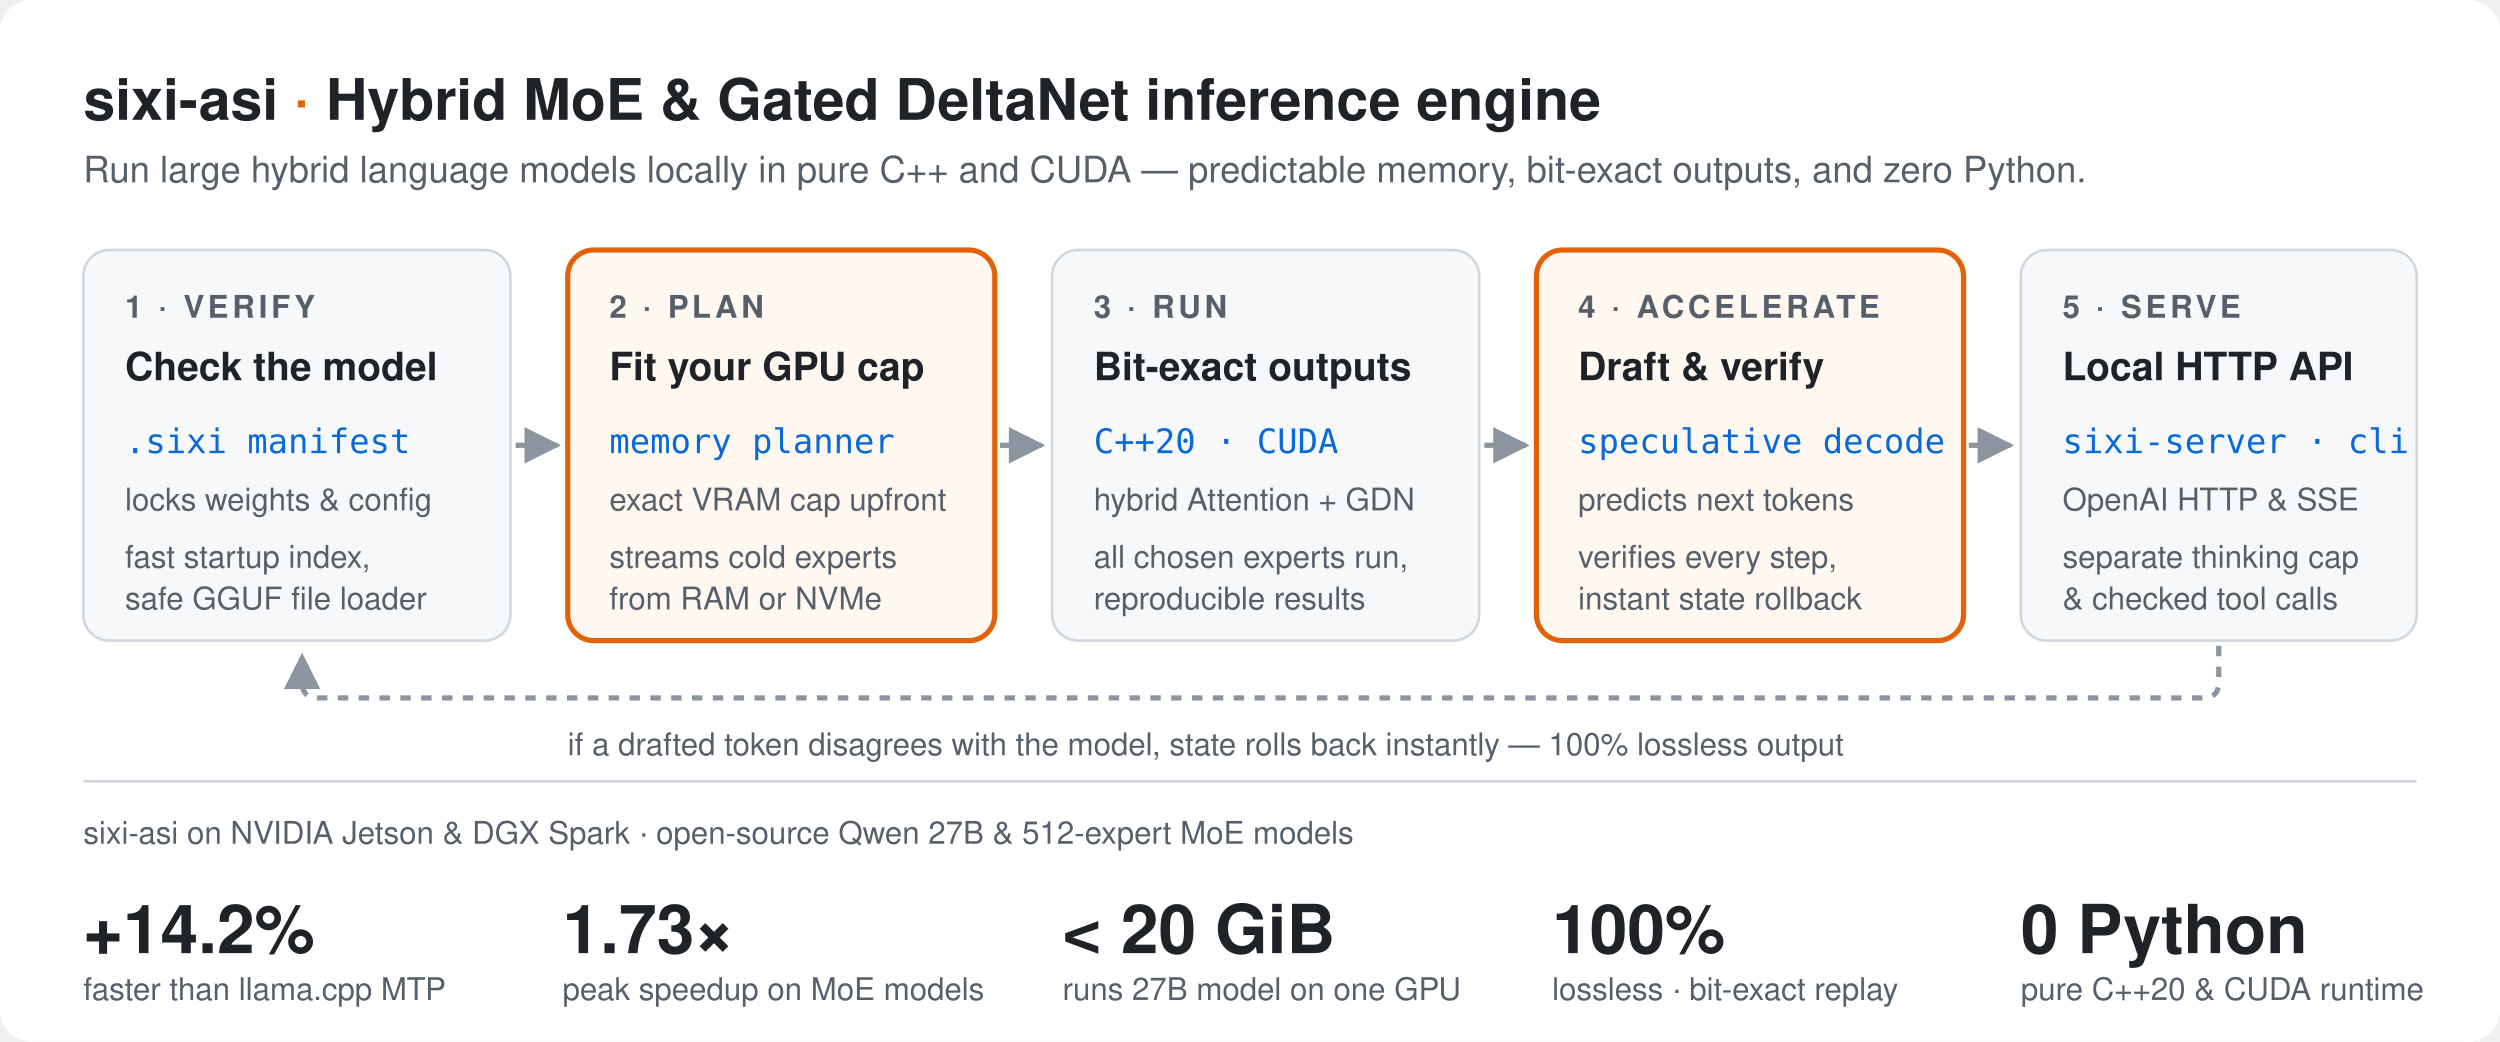
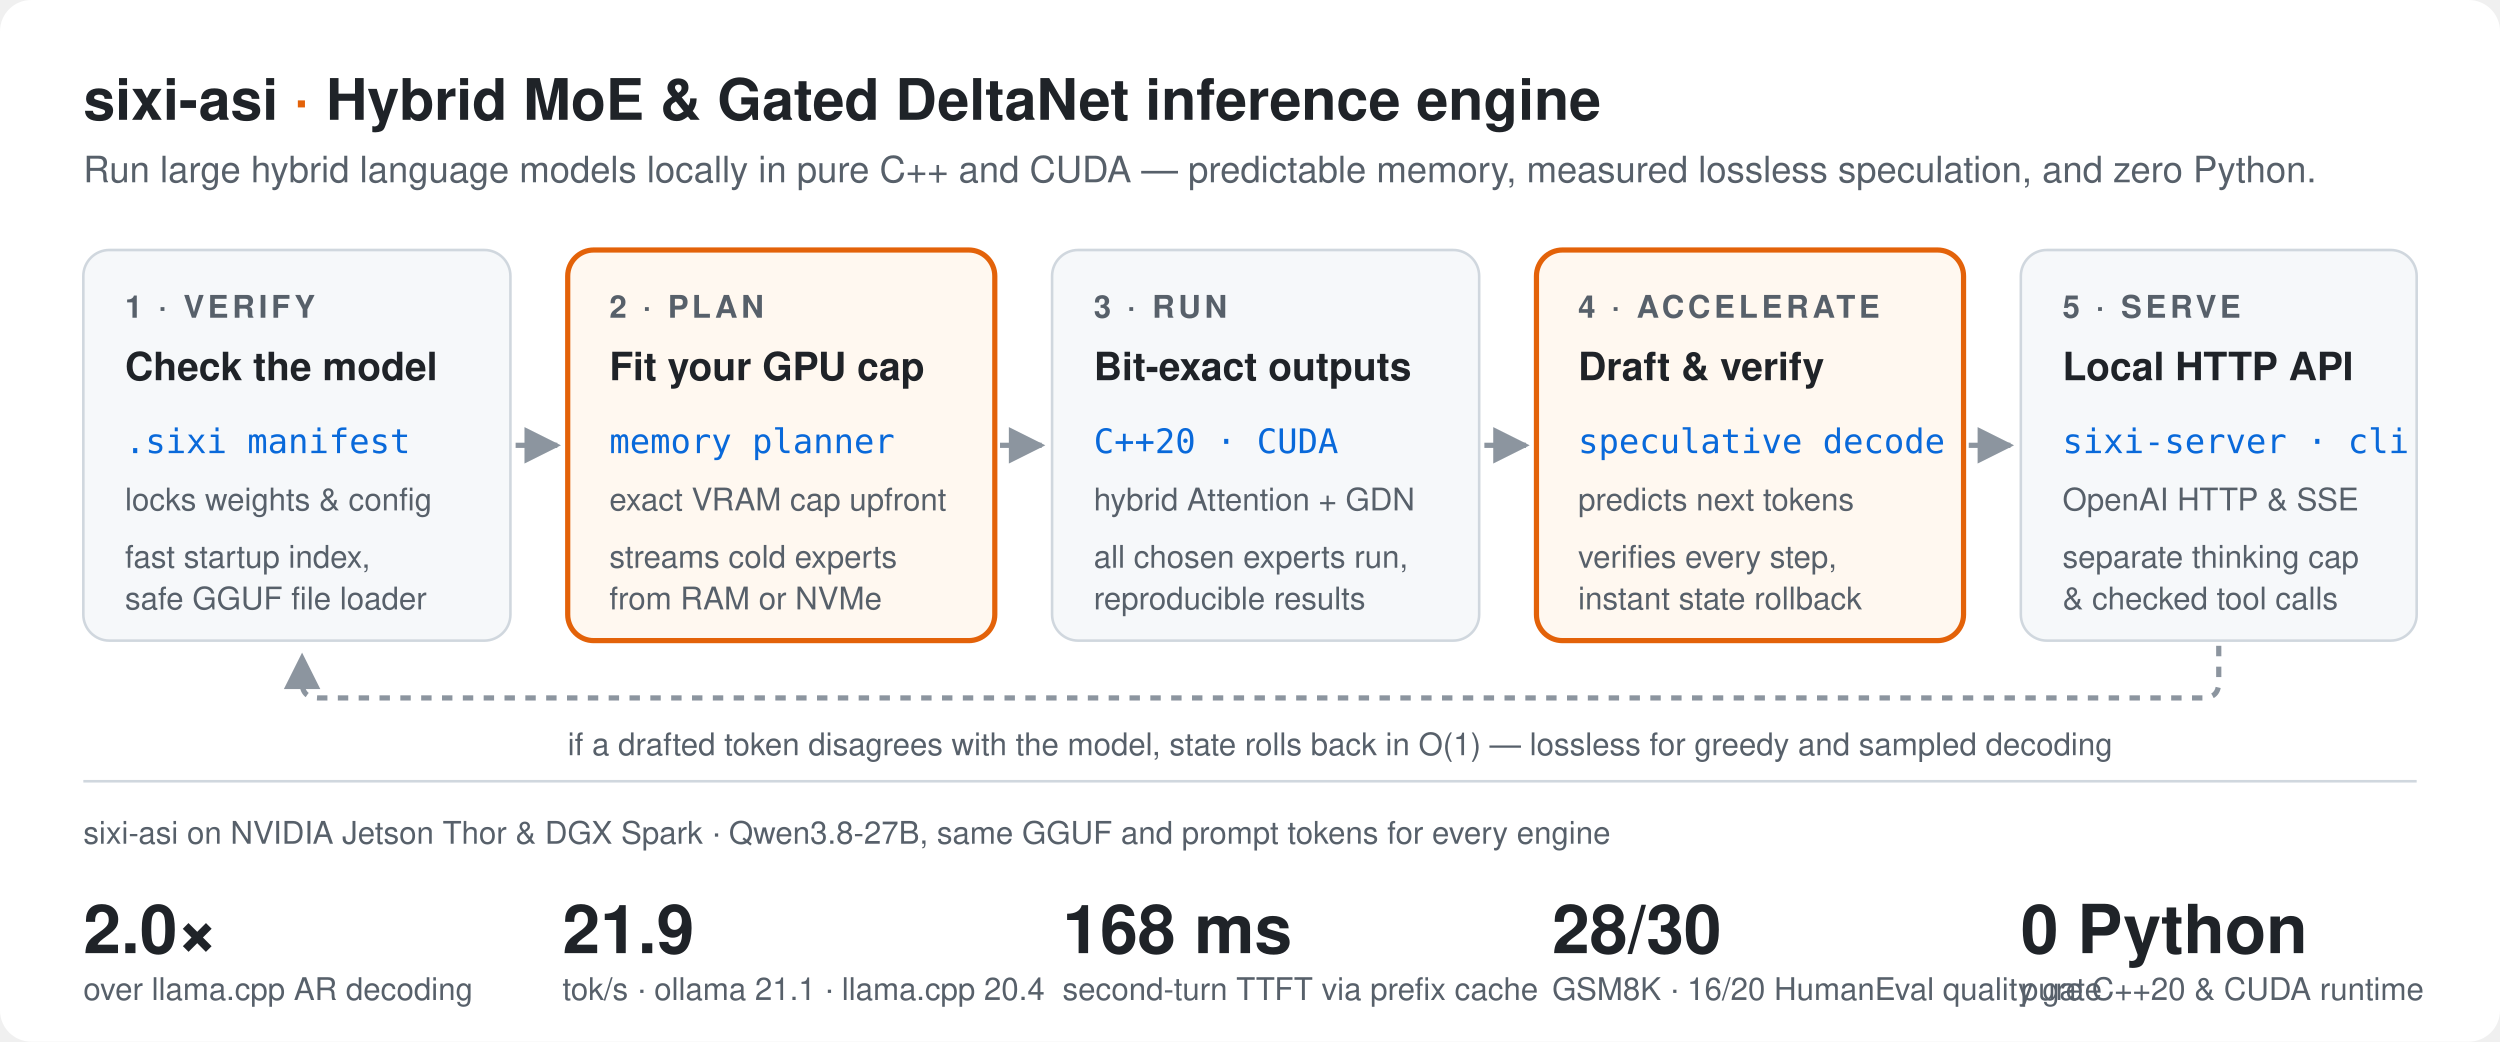
<svg xmlns="http://www.w3.org/2000/svg" viewBox="0 0 960 400" width="960" height="400" font-family="-apple-system, BlinkMacSystemFont, 'Segoe UI', Helvetica, Arial, sans-serif">
  <style>
    .bg { fill: #ffffff; }
    .card { fill: #f6f8fa; stroke: #d0d7de; }
    .core { fill: #fff8f0; stroke: #e36209; stroke-width: 2; }
    .step { fill: #57606a; font-size: 12px; font-weight: 600; letter-spacing: .12em; }
    .q { fill: #1f2328; font-size: 15px; font-weight: 600; }
    .repo { fill: #0969da; font-size: 13px; font-family: ui-monospace, SFMono-Regular, Menlo, monospace; }
    .note { fill: #57606a; font-size: 12px; }
    .title { fill: #1f2328; font-size: 22px; font-weight: 700; }
    .sub { fill: #57606a; font-size: 14px; }
    .arrow { stroke: #8c959f; stroke-width: 2; fill: none; }
    .head { fill: #8c959f; }
    .kpi { fill: #1f2328; font-size: 26px; font-weight: 700; }
    .kpil { fill: #57606a; font-size: 12px; }
    .accent { fill: #e36209; }
    .rule { stroke: #d0d7de; }
    @media (prefers-color-scheme: dark) {
      .bg { fill: #0d1117; }
      .card { fill: #161b22; stroke: #30363d; }
      .core { fill: #1f1610; stroke: #f0883e; }
      .step, .note, .sub, .kpil { fill: #8d96a0; }
      .q, .title, .kpi { fill: #e6edf3; }
      .repo { fill: #4493f8; }
      .arrow { stroke: #6e7681; }
      .head { fill: #6e7681; }
      .accent { fill: #f0883e; }
      .rule { stroke: #30363d; }
    }
  </style>
  <defs>
    <marker id="a" viewBox="0 0 10 10" refX="9" refY="5" markerWidth="7" markerHeight="7" orient="auto">
      <path class="head" d="M0,0 L10,5 L0,10 z" />
    </marker>
  </defs>
  <rect class="bg" width="960" height="400" rx="12" />
  <text class="title" x="32" y="46">sixi-asi <tspan class="accent">·</tspan> Hybrid MoE &amp; Gated DeltaNet inference engine</text>
-   <text class="sub" x="32" y="70">Run large hybrid language models locally in pure C++ and CUDA — predictable memory, bit-exact outputs, and zero Python.</text>
+   <text class="sub" x="32" y="70">Run large hybrid language models locally in pure C++ and CUDA — predictable memory, measured lossless speculation, and zero Python.</text>
  <g>
    <rect class="card" x="32" y="96" width="164" height="150" rx="10" />
    <text class="step" x="48" y="122">1 · VERIFY</text>
    <text class="q" x="48" y="146">Check the model</text>
    <text class="repo" x="48" y="174">.sixi manifest</text>
    <text class="note" x="48" y="196">locks weights &amp; config</text>
    <text class="note" x="48" y="218">fast startup index,</text>
    <text class="note" x="48" y="234">safe GGUF file loader</text>
  </g>
  <path class="arrow" d="M198,171 L214,171" marker-end="url(#a)" />
  <g>
    <rect class="core" x="218" y="96" width="164" height="150" rx="10" />
    <text class="step" x="234" y="122">2 · PLAN</text>
    <text class="q" x="234" y="146">Fit your GPU cap</text>
    <text class="repo" x="234" y="174">memory planner</text>
    <text class="note" x="234" y="196">exact VRAM cap upfront</text>
    <text class="note" x="234" y="218">streams cold experts</text>
    <text class="note" x="234" y="234">from RAM or NVMe</text>
  </g>
  <path class="arrow" d="M384,171 L400,171" marker-end="url(#a)" />
  <g>
    <rect class="card" x="404" y="96" width="164" height="150" rx="10" />
    <text class="step" x="420" y="122">3 · RUN</text>
    <text class="q" x="420" y="146">Bit-exact outputs</text>
    <text class="repo" x="420" y="174">C++20 · CUDA</text>
    <text class="note" x="420" y="196">hybrid Attention + GDN</text>
    <text class="note" x="420" y="218">all chosen experts run,</text>
    <text class="note" x="420" y="234">reproducible results</text>
  </g>
  <path class="arrow" d="M570,171 L586,171" marker-end="url(#a)" />
  <g>
    <rect class="core" x="590" y="96" width="164" height="150" rx="10" />
    <text class="step" x="606" y="122">4 · ACCELERATE</text>
    <text class="q" x="606" y="146">Draft &amp; verify</text>
    <text class="repo" x="606" y="174">speculative decode</text>
    <text class="note" x="606" y="196">predicts next tokens</text>
    <text class="note" x="606" y="218">verifies every step,</text>
    <text class="note" x="606" y="234">instant state rollback</text>
  </g>
  <path class="arrow" d="M756,171 L772,171" marker-end="url(#a)" />
  <g>
    <rect class="card" x="776" y="96" width="152" height="150" rx="10" />
    <text class="step" x="792" y="122">5 · SERVE</text>
    <text class="q" x="792" y="146">Local HTTP API</text>
    <text class="repo" x="792" y="174">sixi-server · cli</text>
    <text class="note" x="792" y="196">OpenAI HTTP &amp; SSE</text>
    <text class="note" x="792" y="218">separate thinking cap</text>
    <text class="note" x="792" y="234">&amp; checked tool calls</text>
  </g>
  <path class="arrow" d="M852,248 L852,262 Q852,268 846,268 L122,268 Q116,268 116,262 L116,252" marker-end="url(#a)" stroke-dasharray="4 4" />
-   <text class="note" x="218" y="290">if a drafted token disagrees with the model, state rolls back instantly — 100% lossless output</text>
+   <text class="note" x="218" y="290">if a drafted token disagrees with the model, state rolls back in O(1) — lossless for greedy and sampled decoding</text>
  <line class="rule" x1="32" y1="300" x2="928" y2="300" />
-   <text class="kpil" x="32" y="324">sixi-asi on NVIDIA Jetson &amp; DGX Spark · open-source Qwen 27B &amp; 512-expert MoE models</text>
+   <text class="kpil" x="32" y="324">sixi-asi on NVIDIA Jetson Thor &amp; DGX Spark · Qwen3.8-27B, same GGUF and prompt tokens for every engine</text>
  <g>
-     <text class="kpi" x="32" y="366">+14.2%</text>
-     <text class="kpil" x="32" y="384">faster than llama.cpp MTP</text>
-     <text class="kpi" x="216" y="366">1.73×</text>
-     <text class="kpil" x="216" y="384">peak speedup on MoE models</text>
-     <text class="kpi" x="408" y="366">&lt; 20 GiB</text>
-     <text class="kpil" x="408" y="384">runs 27B model on one GPU</text>
-     <text class="kpi" x="596" y="366">100%</text>
-     <text class="kpil" x="596" y="384">lossless · bit-exact replay</text>
+     <text class="kpi" x="32" y="366">2.0×</text>
+     <text class="kpil" x="32" y="384">over llama.cpp AR decoding</text>
+     <text class="kpi" x="216" y="366">21.9</text>
+     <text class="kpil" x="216" y="384">tok/s · ollama 21.1 · llama.cpp 20.4</text>
+     <text class="kpi" x="408" y="366">168 ms</text>
+     <text class="kpil" x="408" y="384">second-turn TTFT via prefix cache</text>
+     <text class="kpi" x="596" y="366">28/30</text>
+     <text class="kpil" x="596" y="384">GSM8K · 16/20 HumanEval quality gate</text>
    <text class="kpi" x="776" y="366">0 Python</text>
    <text class="kpil" x="776" y="384">pure C++20 &amp; CUDA runtime</text>
  </g>
</svg>
